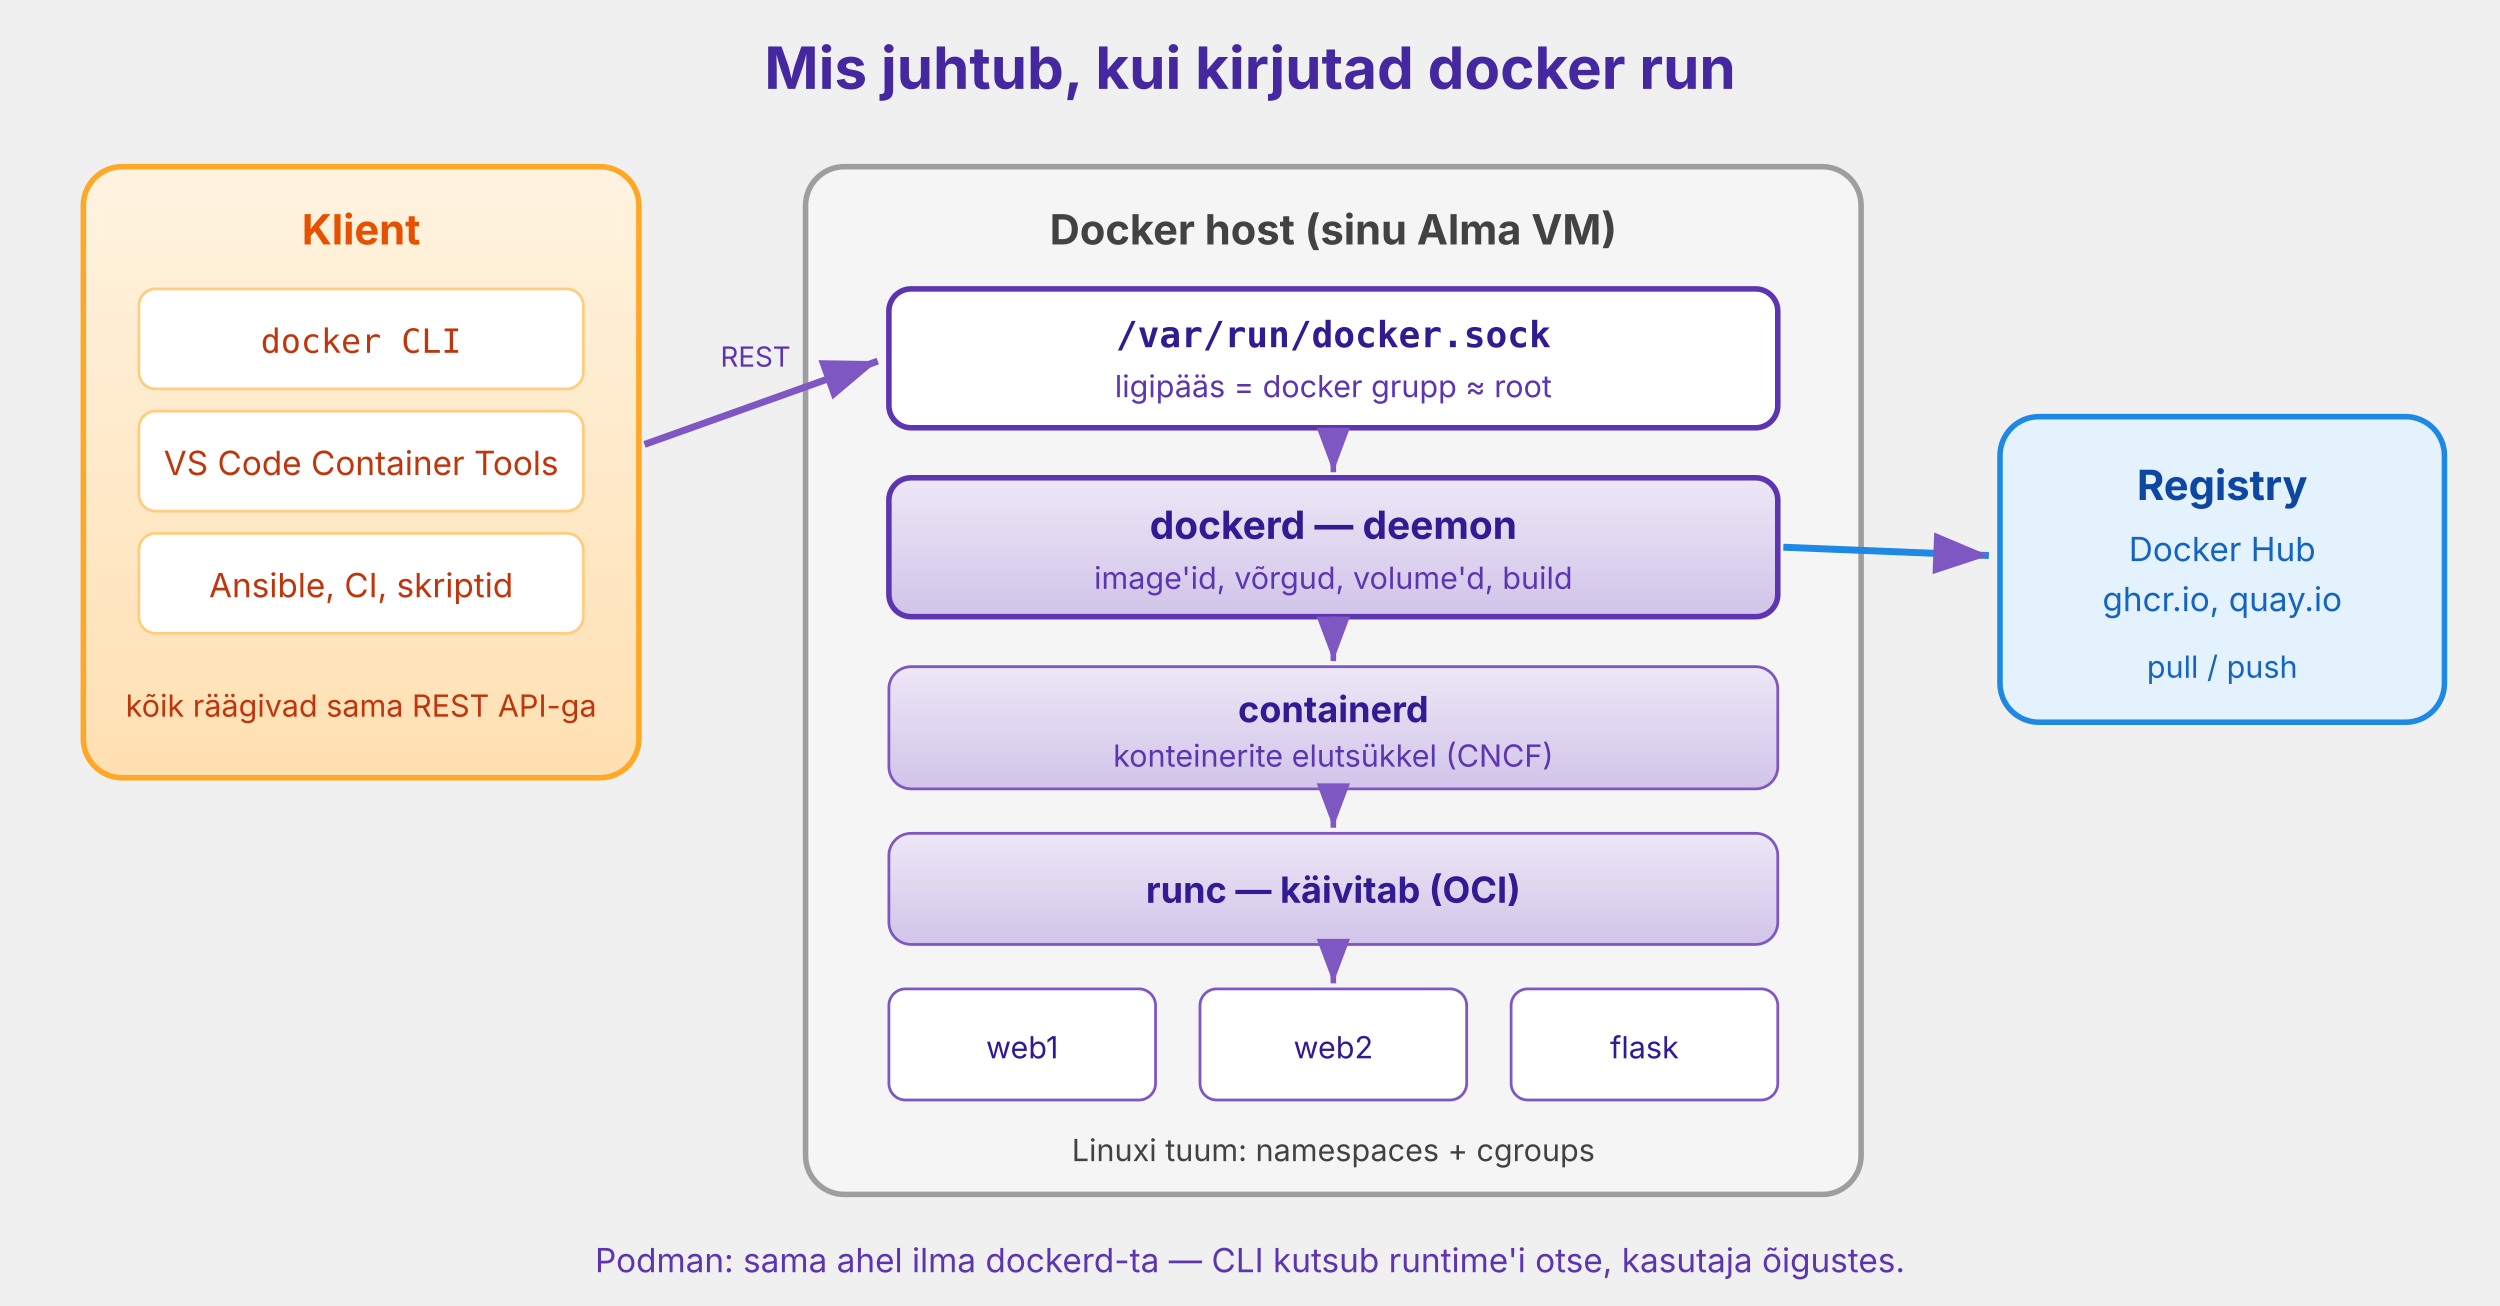
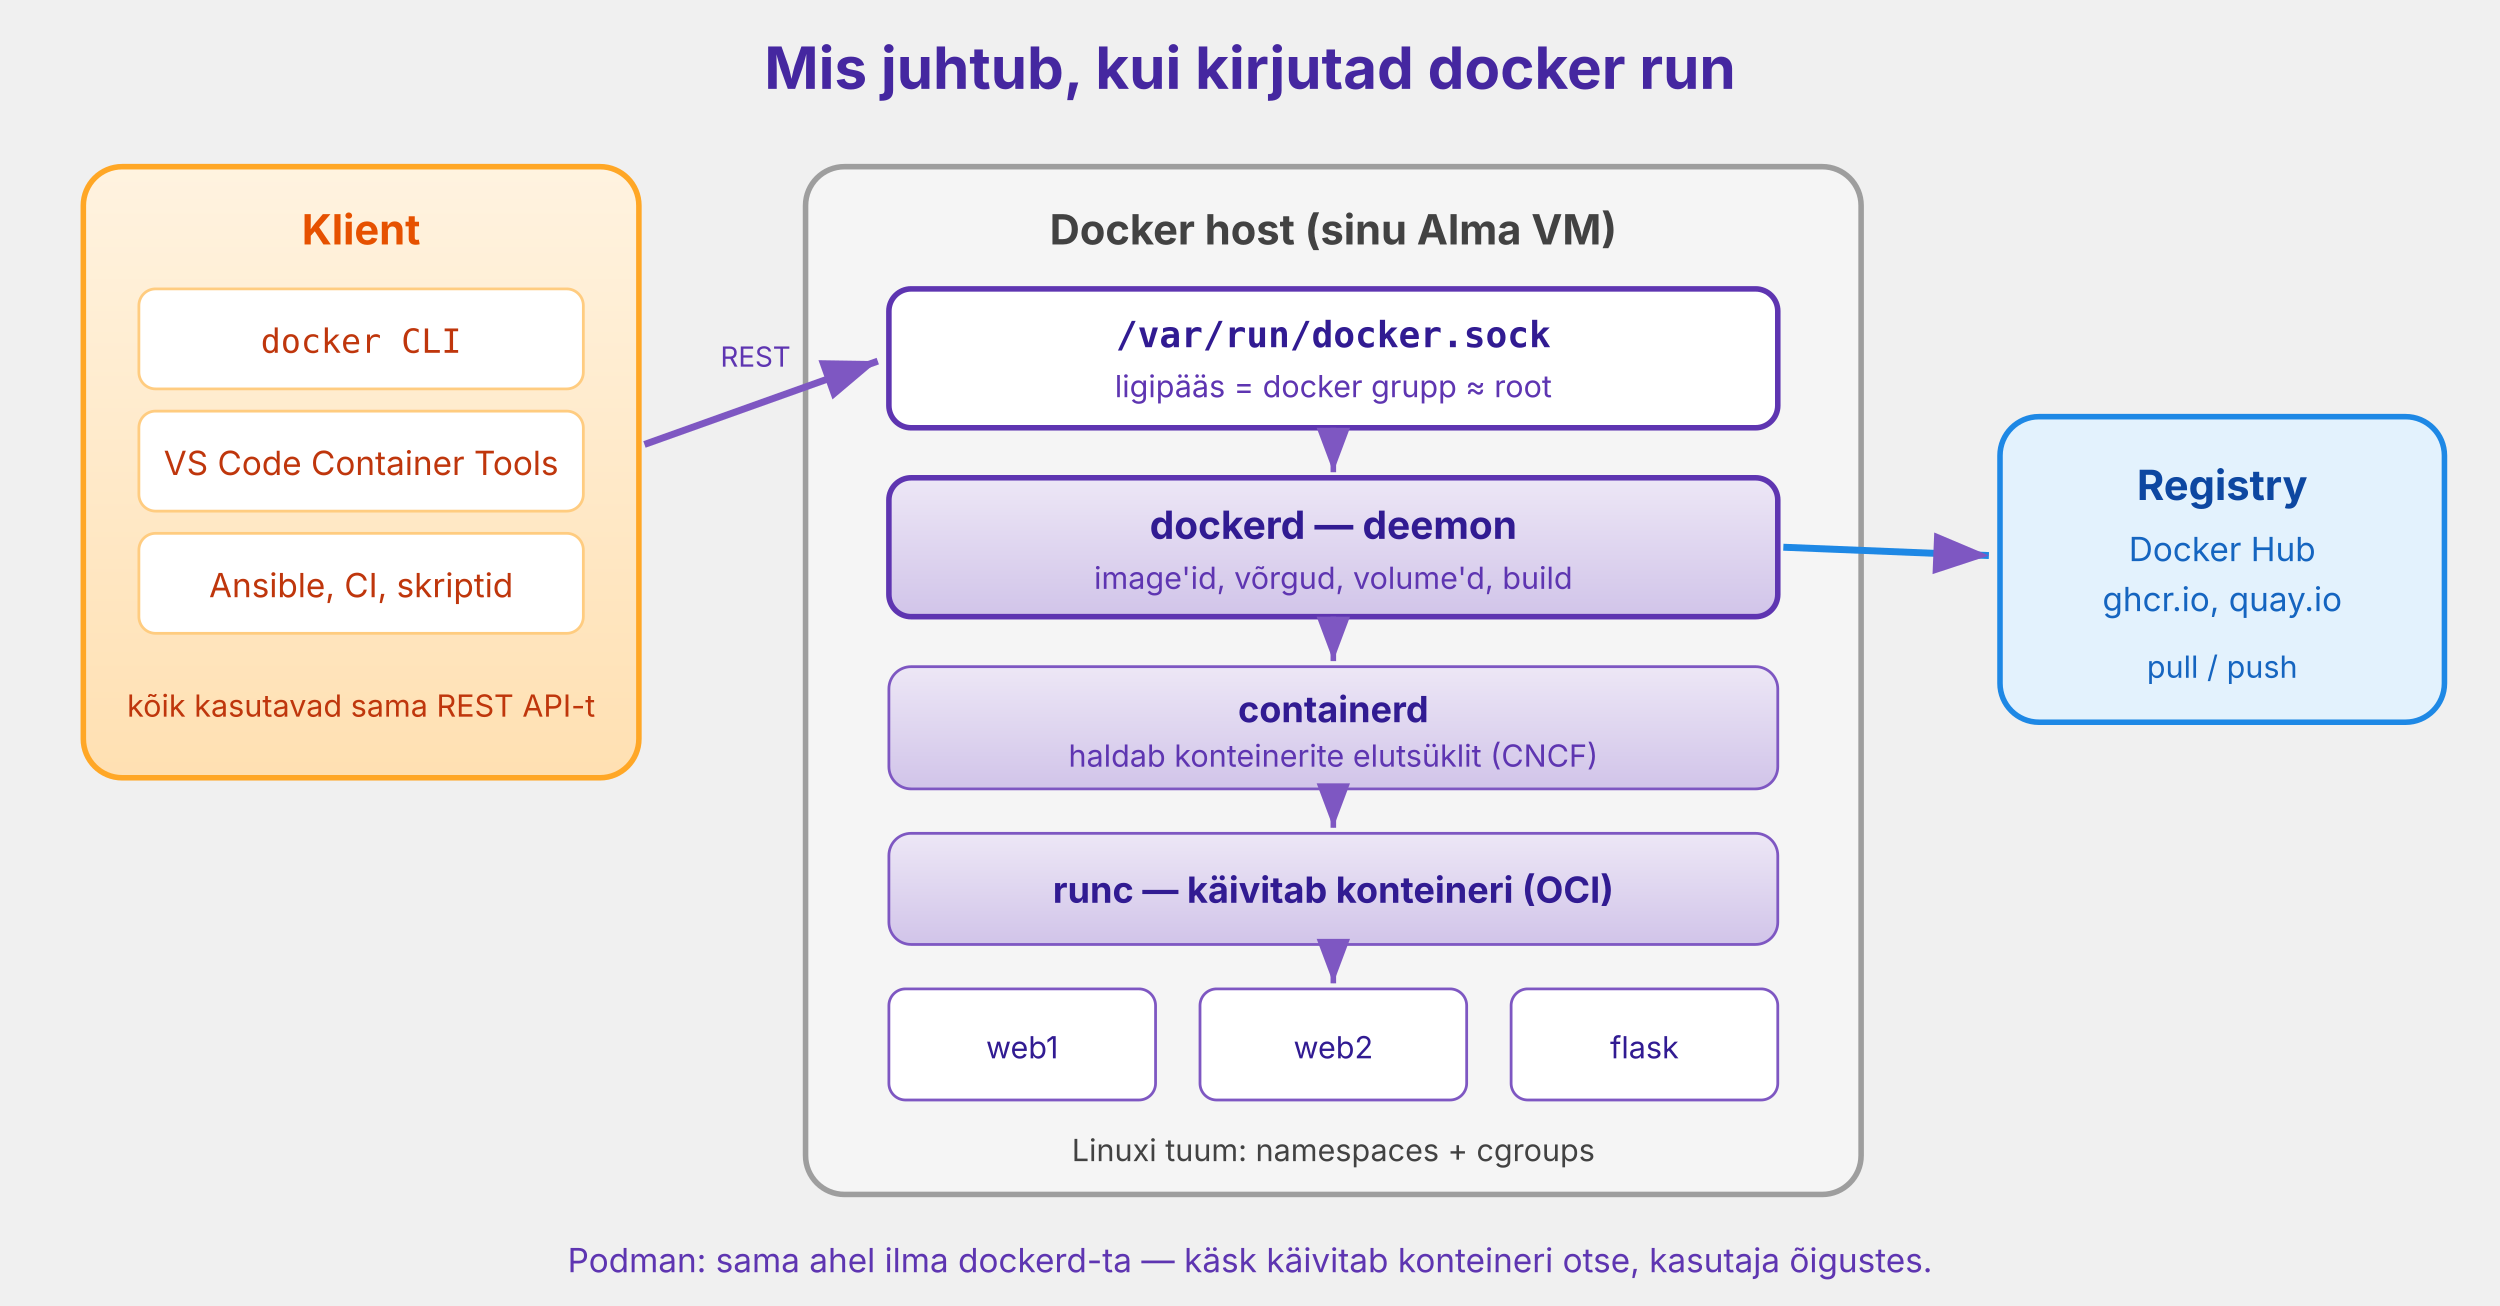
<svg xmlns="http://www.w3.org/2000/svg" viewBox="0 0 900 470" font-family="Inter, -apple-system, sans-serif">
  <defs>
    <linearGradient id="ct" x1="0" y1="0" x2="0" y2="1">
      <stop offset="0" stop-color="#ede7f6" />
      <stop offset="1" stop-color="#d1c4e9" />
    </linearGradient>
    <linearGradient id="cl" x1="0" y1="0" x2="0" y2="1">
      <stop offset="0" stop-color="#fff3e0" />
      <stop offset="1" stop-color="#ffe0b2" />
    </linearGradient>
    <marker id="a5" markerWidth="10" markerHeight="10" refX="8" refY="3" orient="auto">
      <path d="M0,0 L8,3 L0,6 Z" fill="#7e57c2" />
    </marker>
  </defs>
  <text x="450" y="32" text-anchor="middle" font-size="21" font-weight="700" fill="#4527a0">Mis juhtub, kui kirjutad docker run</text>
  <rect x="30" y="60" width="200" height="220" rx="14" fill="url(#cl)" stroke="#ffa726" stroke-width="2" />
  <text x="130" y="88" text-anchor="middle" font-size="15" font-weight="700" fill="#e65100">Klient</text>
  <g font-size="12" text-anchor="middle" fill="#bf360c">
    <rect x="50" y="104" width="160" height="36" rx="6" fill="#fff" stroke="#ffcc80" />
    <text x="130" y="127" font-family="JetBrains Mono, monospace">docker CLI</text>
    <rect x="50" y="148" width="160" height="36" rx="6" fill="#fff" stroke="#ffcc80" />
    <text x="130" y="171">VS Code Container Tools</text>
    <rect x="50" y="192" width="160" height="36" rx="6" fill="#fff" stroke="#ffcc80" />
    <text x="130" y="215">Ansible, CI, skriptid</text>
-     <text x="130" y="258" font-size="11">kõik räägivad sama REST API-ga</text>
+     <text x="130" y="258" font-size="11">kõik kasutavad sama REST API-t</text>
  </g>
  <rect x="290" y="60" width="380" height="370" rx="14" fill="#f5f5f5" stroke="#9e9e9e" stroke-width="2" />
  <text x="480" y="88" text-anchor="middle" font-size="15" font-weight="700" fill="#424242">Docker host (sinu Alma VM)</text>
  <g text-anchor="middle">
    <rect x="320" y="104" width="320" height="50" rx="8" fill="#fff" stroke="#5e35b1" stroke-width="2" />
    <text x="480" y="125" font-size="13" font-weight="700" fill="#311b92" font-family="JetBrains Mono, monospace">/var/run/docker.sock</text>
    <text x="480" y="143" font-size="11" fill="#5e35b1">ligipääs = docker grupp ≈ root</text>
    <rect x="320" y="172" width="320" height="50" rx="8" fill="url(#ct)" stroke="#5e35b1" stroke-width="2" />
    <text x="480" y="194" font-size="14" font-weight="700" fill="#311b92">dockerd — deemon</text>
    <text x="480" y="212" font-size="11" fill="#5e35b1">image'id, võrgud, volume'd, build</text>
    <rect x="320" y="240" width="320" height="44" rx="8" fill="url(#ct)" stroke="#7e57c2" />
    <text x="480" y="260" font-size="13" font-weight="700" fill="#311b92">containerd</text>
-     <text x="480" y="276" font-size="11" fill="#5e35b1">konteinerite elutsükkel (CNCF)</text>
+     <text x="480" y="276" font-size="11" fill="#5e35b1">haldab konteinerite elutsüklit (CNCF)</text>
    <rect x="320" y="300" width="320" height="40" rx="8" fill="url(#ct)" stroke="#7e57c2" />
-     <text x="480" y="325" font-size="13" font-weight="700" fill="#311b92">runc — käivitab (OCI)</text>
+     <text x="480" y="325" font-size="13" font-weight="700" fill="#311b92">runc — käivitab konteineri (OCI)</text>
    <g font-size="11" fill="#311b92">
      <rect x="320" y="356" width="96" height="40" rx="6" fill="#fff" stroke="#7e57c2" />
      <text x="368" y="381">web1</text>
      <rect x="432" y="356" width="96" height="40" rx="6" fill="#fff" stroke="#7e57c2" />
      <text x="480" y="381">web2</text>
      <rect x="544" y="356" width="96" height="40" rx="6" fill="#fff" stroke="#7e57c2" />
      <text x="592" y="381">flask</text>
    </g>
    <text x="480" y="418" font-size="11" fill="#424242">Linuxi tuum: namespaces + cgroups</text>
  </g>
  <rect x="720" y="150" width="160" height="110" rx="14" fill="#e3f2fd" stroke="#1e88e5" stroke-width="2" />
  <text x="800" y="180" text-anchor="middle" font-size="15" font-weight="700" fill="#0d47a1">Registry</text>
  <text x="800" y="202" text-anchor="middle" font-size="12" fill="#1565c0">Docker Hub</text>
  <text x="800" y="220" text-anchor="middle" font-size="12" fill="#1565c0">ghcr.io, quay.io</text>
  <text x="800" y="244" text-anchor="middle" font-size="11" fill="#1565c0">pull / push</text>
  <line x1="232" y1="160" x2="316" y2="130" stroke="#7e57c2" stroke-width="2.5" marker-end="url(#a5)" />
  <text x="272" y="132" text-anchor="middle" font-size="10" fill="#5e35b1">REST</text>
  <line x1="480" y1="154" x2="480" y2="170" stroke="#7e57c2" stroke-width="2" marker-end="url(#a5)" />
  <line x1="480" y1="222" x2="480" y2="238" stroke="#7e57c2" stroke-width="2" marker-end="url(#a5)" />
  <line x1="480" y1="284" x2="480" y2="298" stroke="#7e57c2" stroke-width="2" marker-end="url(#a5)" />
  <line x1="480" y1="340" x2="480" y2="354" stroke="#7e57c2" stroke-width="2" marker-end="url(#a5)" />
  <line x1="642" y1="197" x2="716" y2="200" stroke="#1e88e5" stroke-width="2.5" marker-end="url(#a5)" />
-   <text x="450" y="458" text-anchor="middle" font-size="12" fill="#5e35b1">Podman: sama ahel ilma dockerd-ta — CLI kutsub runtime'i otse, kasutaja õigustes.</text>
+   <text x="450" y="458" text-anchor="middle" font-size="12" fill="#5e35b1">Podman: sama ahel ilma dockerd-ta — käsk käivitab konteineri otse, kasutaja õigustes.</text>
</svg>
